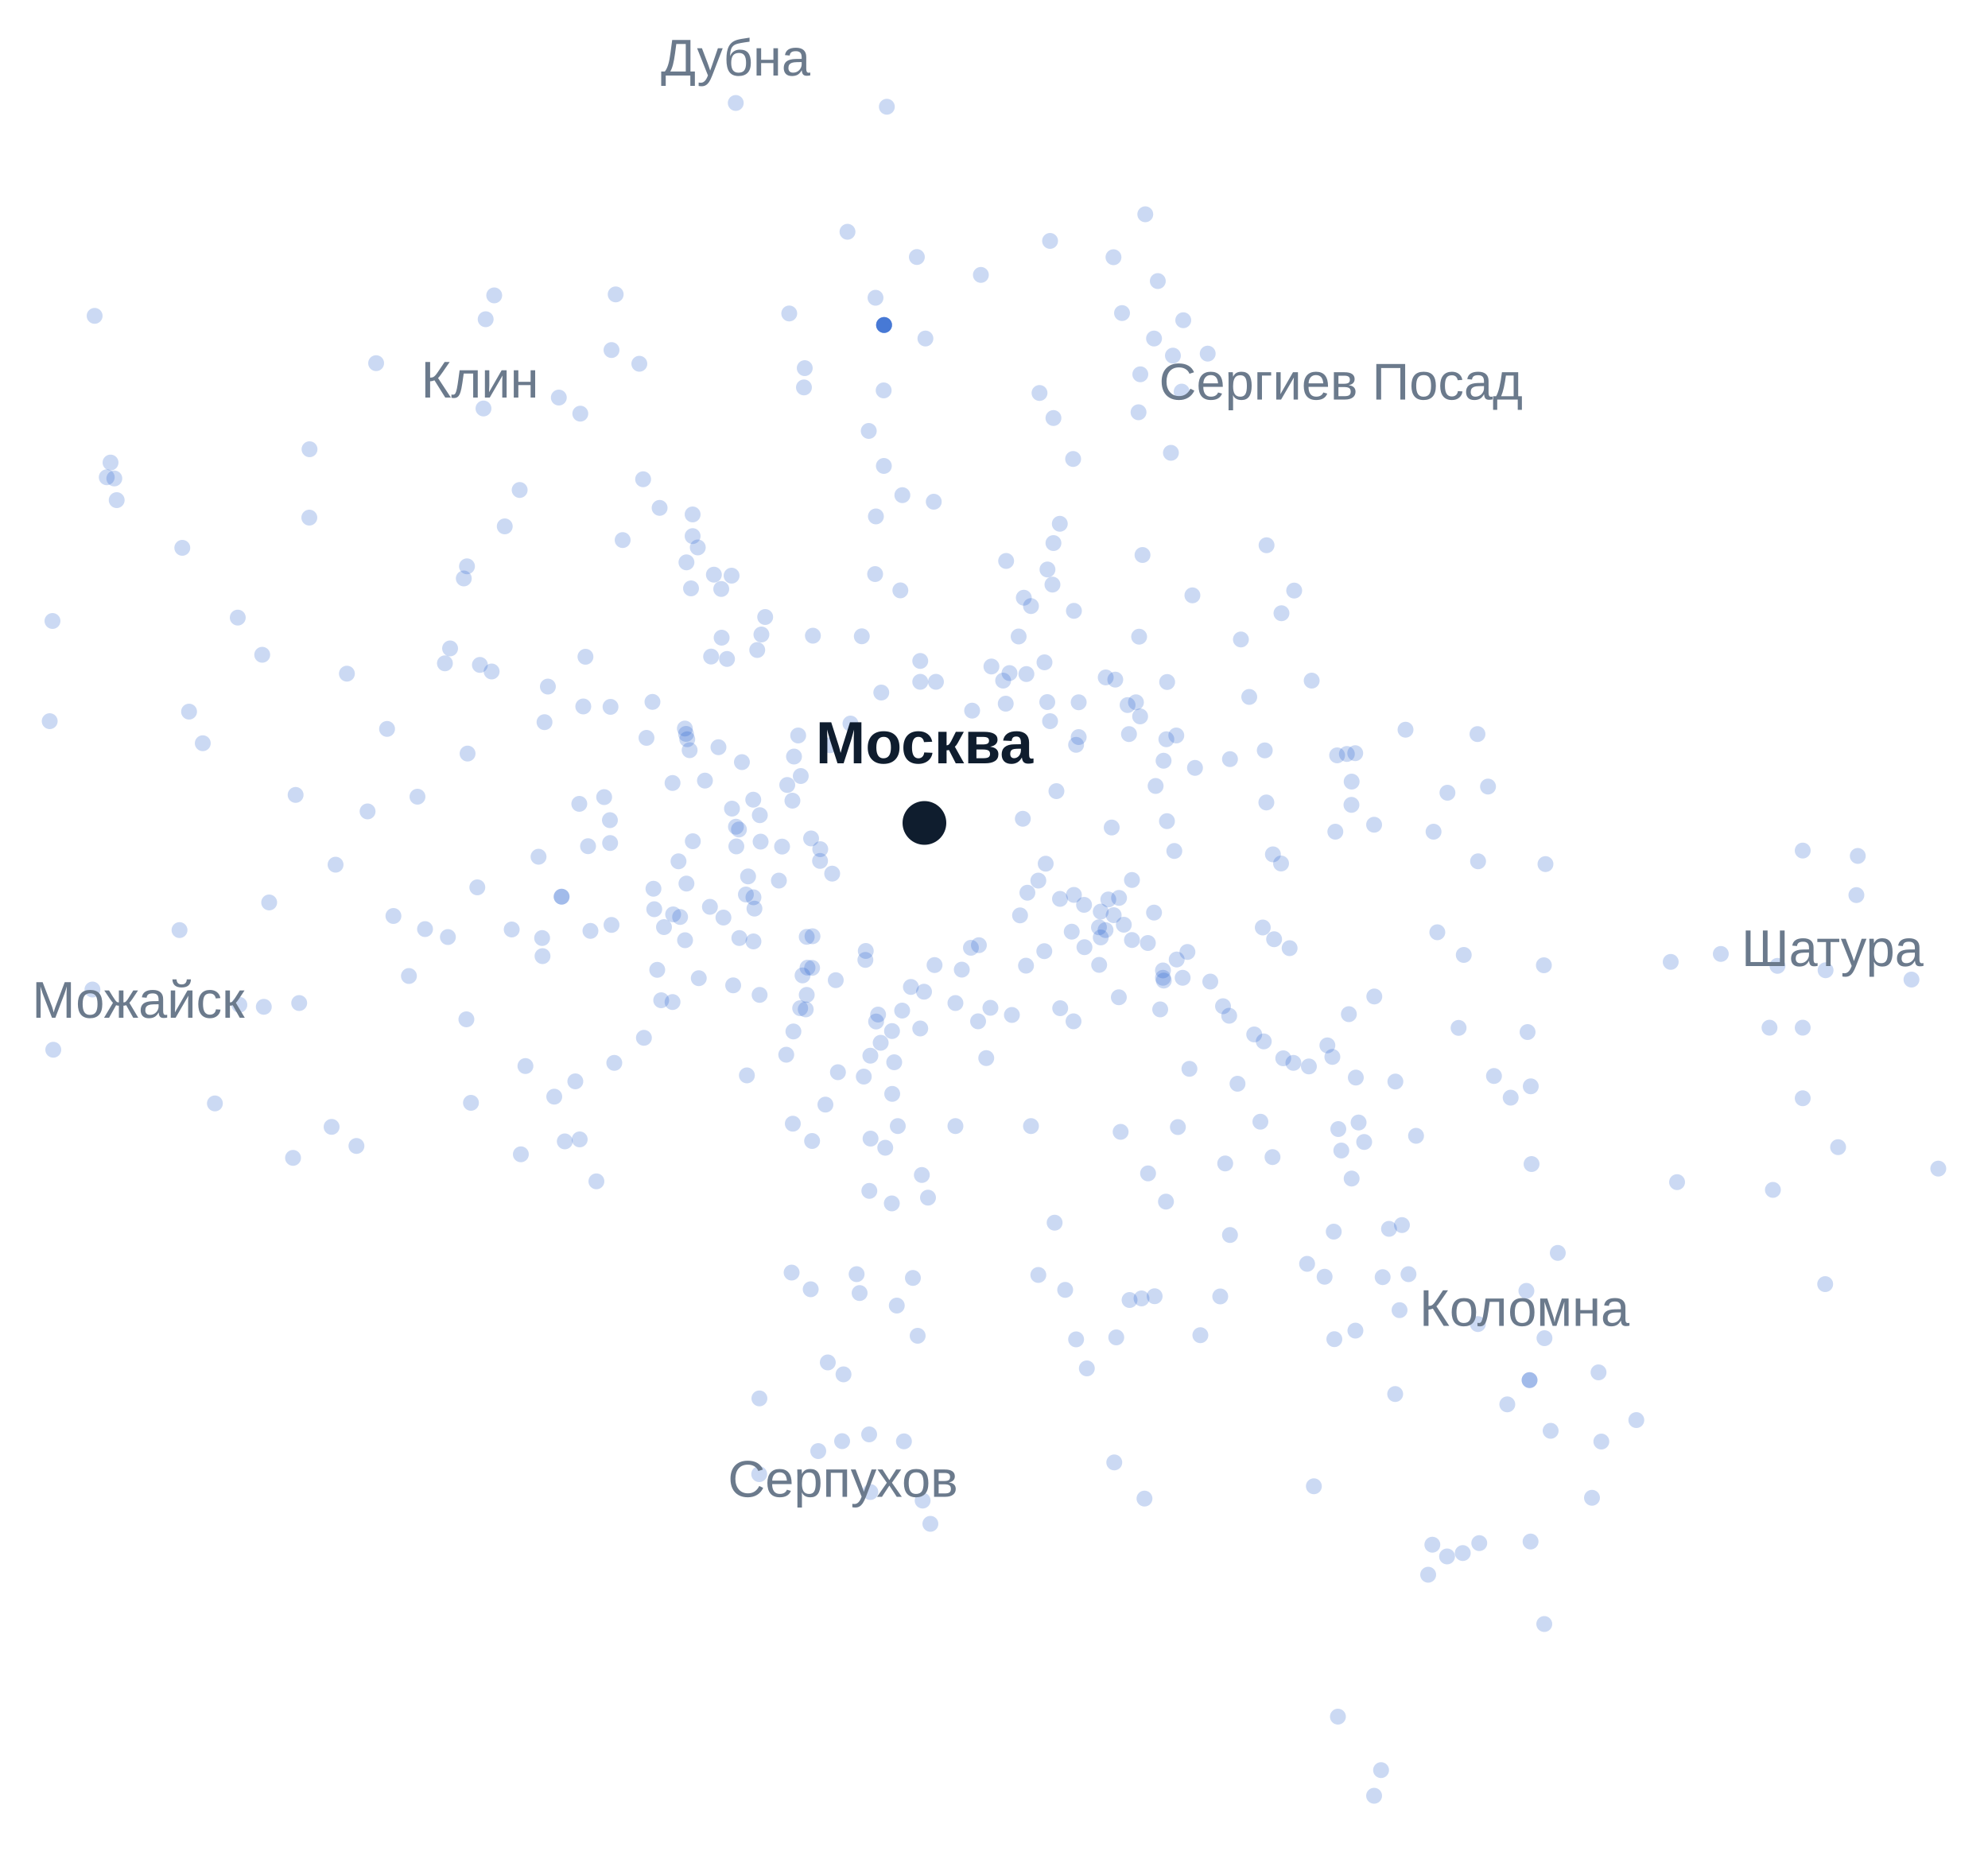
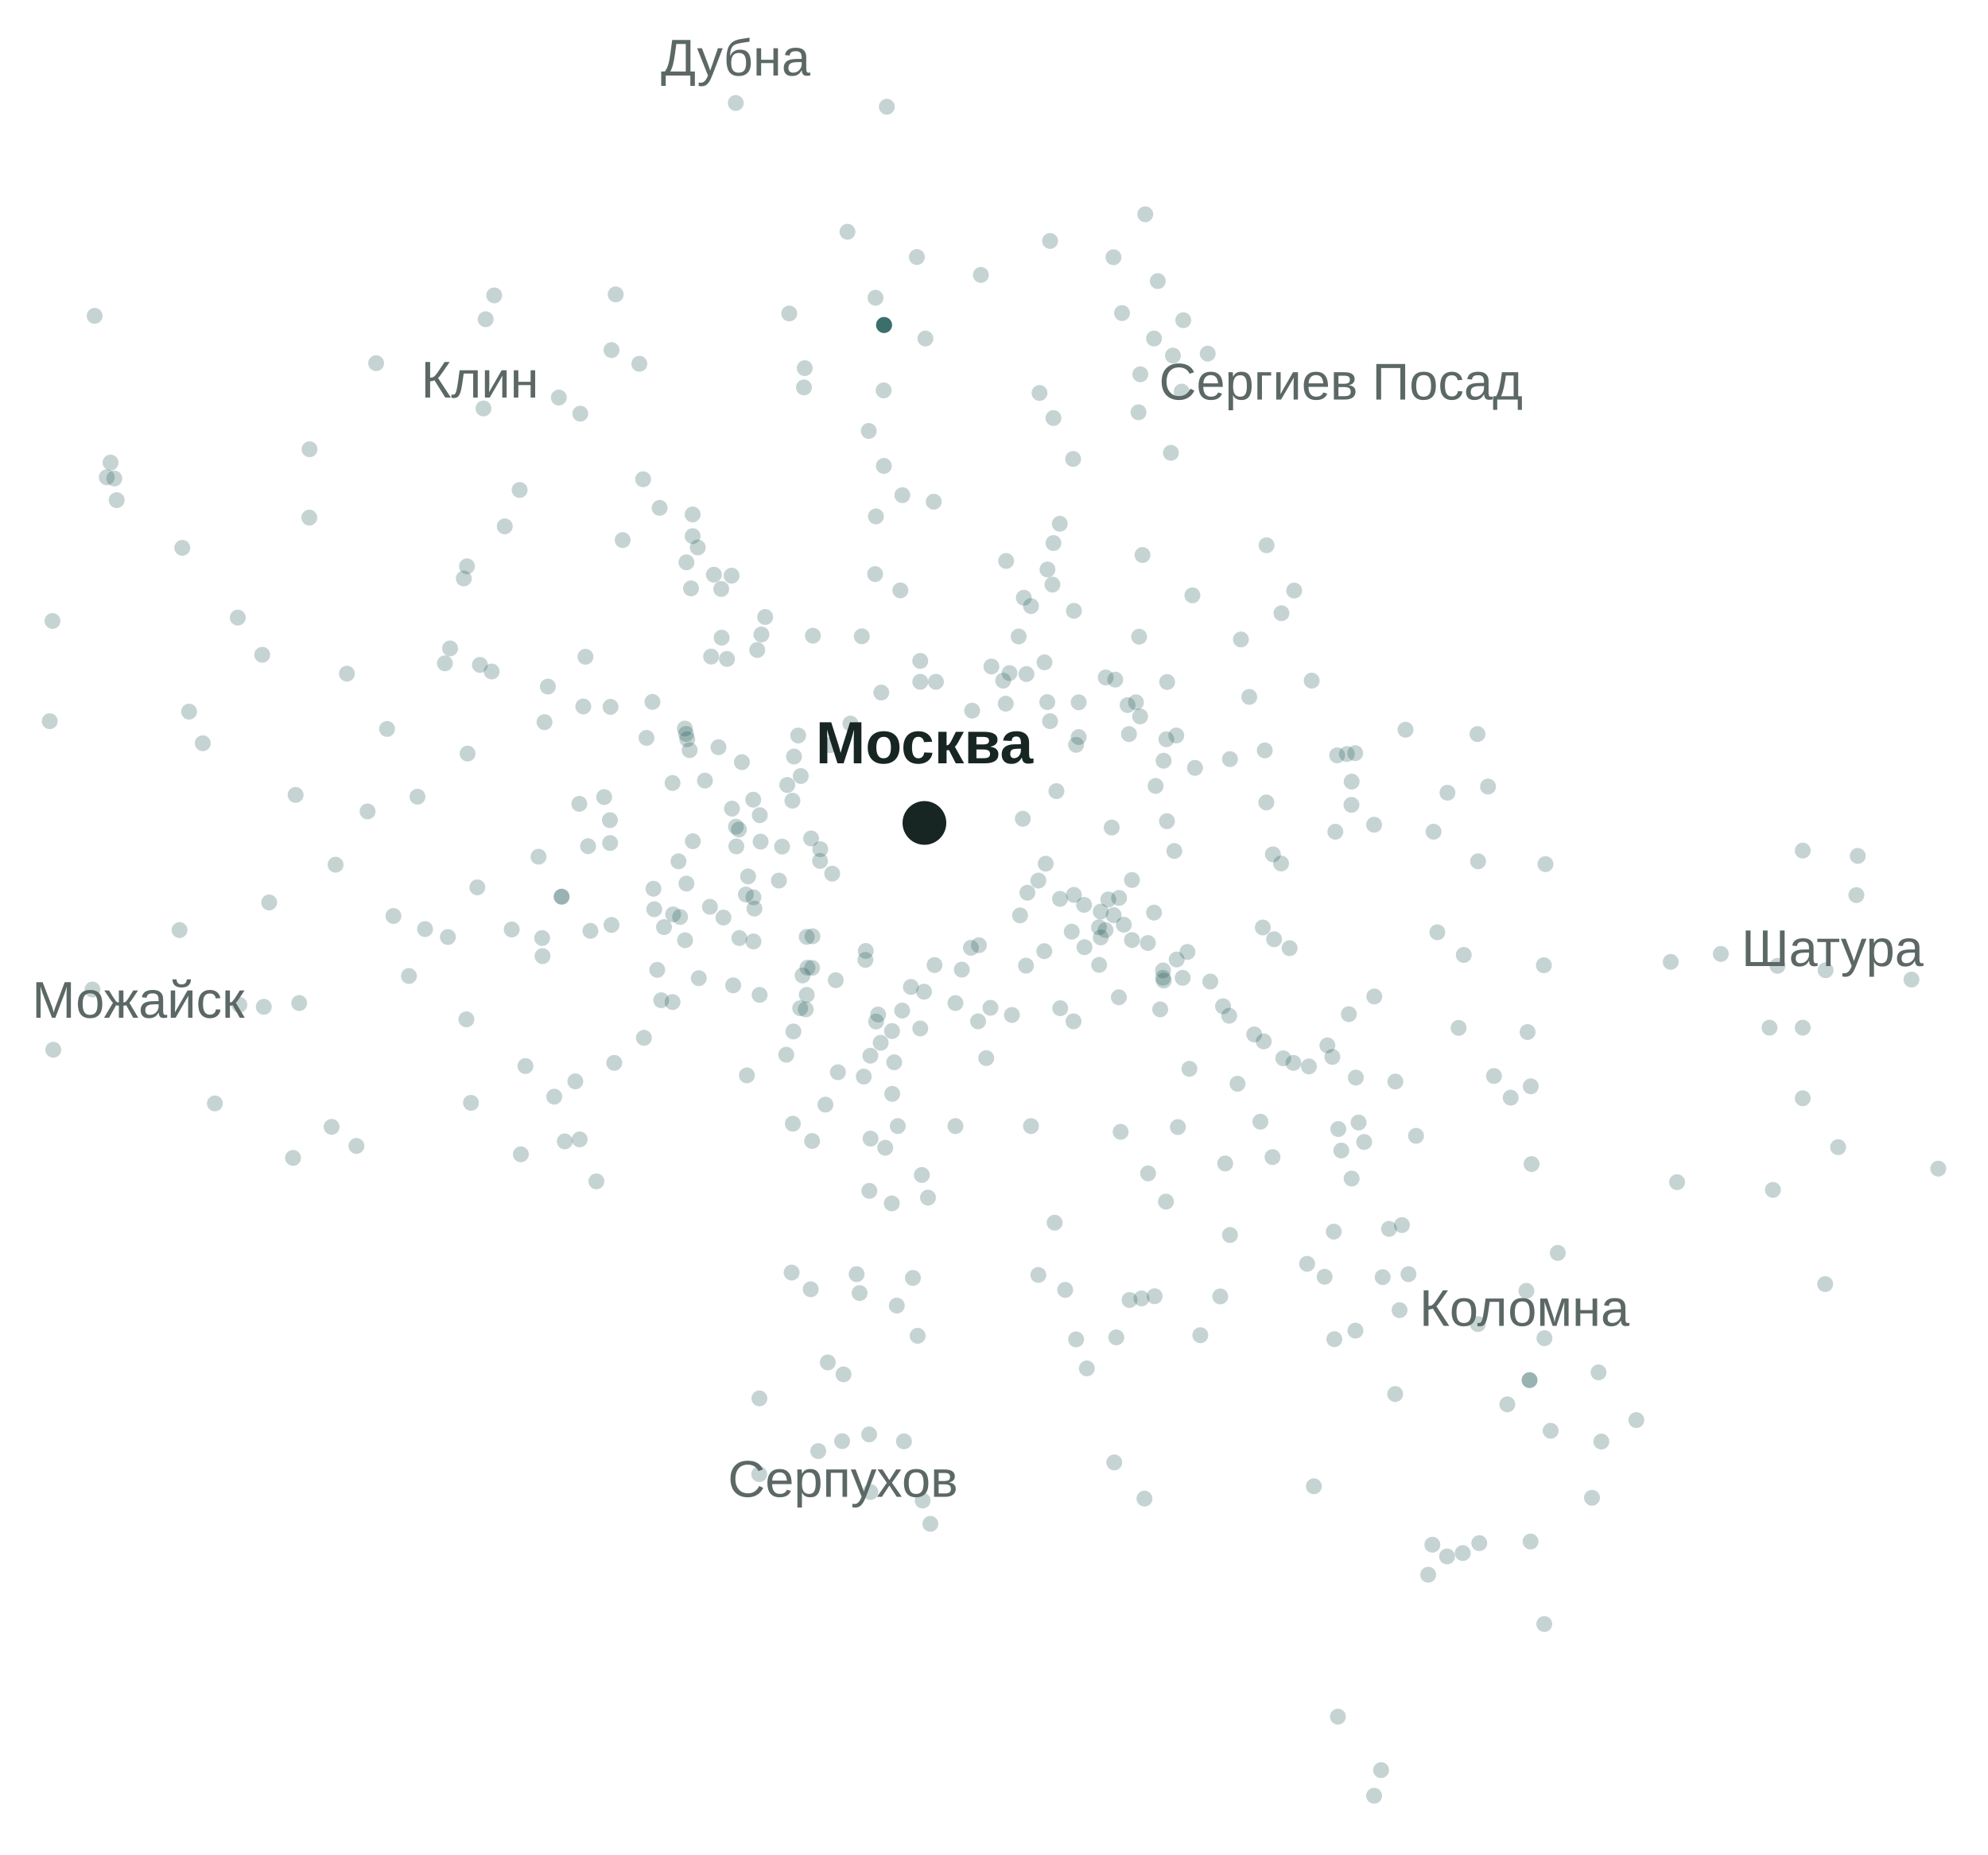
<svg xmlns="http://www.w3.org/2000/svg" viewBox="0 0 1000 933">
-   <g fill="#1556c8" fill-opacity=".22">
+   <g fill="#0f4d4a" fill-opacity=".24">
    <circle cx="464.8" cy="416.2" r="4" />
    <circle cx="398.8" cy="565.3" r="4" />
    <circle cx="405.3" cy="507.8" r="4" />
    <circle cx="420.4" cy="493.1" r="4" />
    <circle cx="435.5" cy="478.4" r="4" />
    <circle cx="443.0" cy="524.6" r="4" />
    <circle cx="380.9" cy="327.0" r="4" />
    <circle cx="448.7" cy="518.7" r="4" />
    <circle cx="309.0" cy="534.7" r="4" />
    <circle cx="408.5" cy="574.0" r="4" />
    <circle cx="371.9" cy="471.9" r="4" />
    <circle cx="435.3" cy="482.9" r="4" />
    <circle cx="395.5" cy="530.6" r="4" />
    <circle cx="415.2" cy="555.7" r="4" />
    <circle cx="406.2" cy="486.8" r="4" />
    <circle cx="379.0" cy="473.6" r="4" />
    <circle cx="403.7" cy="490.7" r="4" />
    <circle cx="408.7" cy="471.0" r="4" />
    <circle cx="441.7" cy="510.4" r="4" />
    <circle cx="368.8" cy="495.7" r="4" />
    <circle cx="405.8" cy="471.3" r="4" />
    <circle cx="405.8" cy="500.5" r="4" />
    <circle cx="440.7" cy="513.9" r="4" />
    <circle cx="382.1" cy="500.5" r="4" />
    <circle cx="402.5" cy="507.2" r="4" />
    <circle cx="399.1" cy="518.9" r="4" />
    <circle cx="408.5" cy="486.9" r="4" />
    <circle cx="375.7" cy="541.0" r="4" />
    <circle cx="421.5" cy="539.4" r="4" />
    <circle cx="453.8" cy="508.4" r="4" />
    <circle cx="323.9" cy="522.1" r="4" />
    <circle cx="776.6" cy="485.6" r="4" />
    <circle cx="701.8" cy="701.3" r="4" />
    <circle cx="531.4" cy="398.0" r="4" />
    <circle cx="671.2" cy="673.7" r="4" />
    <circle cx="672.6" cy="380.0" r="4" />
    <circle cx="587.0" cy="413.1" r="4" />
    <circle cx="659.8" cy="342.4" r="4" />
    <circle cx="677.5" cy="379.3" r="4" />
    <circle cx="636.2" cy="377.5" r="4" />
    <circle cx="651.0" cy="297.1" r="4" />
    <circle cx="601.1" cy="386.3" r="4" />
    <circle cx="618.7" cy="381.9" r="4" />
    <circle cx="581.3" cy="395.4" r="4" />
    <circle cx="644.6" cy="308.5" r="4" />
    <circle cx="590.7" cy="428.1" r="4" />
    <circle cx="628.4" cy="350.6" r="4" />
    <circle cx="598.3" cy="537.7" r="4" />
    <circle cx="526.0" cy="434.5" r="4" />
    <circle cx="461.2" cy="129.3" r="4" />
    <circle cx="166.8" cy="566.9" r="4" />
    <circle cx="376.3" cy="440.9" r="4" />
    <circle cx="119.6" cy="310.7" r="4" />
    <circle cx="102.0" cy="373.9" r="4" />
    <circle cx="95.1" cy="358.0" r="4" />
    <circle cx="174.5" cy="338.9" r="4" />
    <circle cx="155.7" cy="226.0" r="4" />
    <circle cx="155.6" cy="260.4" r="4" />
    <circle cx="131.9" cy="329.4" r="4" />
    <circle cx="91.7" cy="275.6" r="4" />
    <circle cx="670.2" cy="531.7" r="4" />
    <circle cx="701.9" cy="544.1" r="4" />
    <circle cx="658.4" cy="536.5" r="4" />
    <circle cx="667.7" cy="525.9" r="4" />
    <circle cx="650.6" cy="534.7" r="4" />
    <circle cx="682.0" cy="542.1" r="4" />
    <circle cx="645.5" cy="532.4" r="4" />
    <circle cx="635.7" cy="523.9" r="4" />
    <circle cx="686.2" cy="574.5" r="4" />
    <circle cx="678.5" cy="510.2" r="4" />
    <circle cx="679.9" cy="592.9" r="4" />
    <circle cx="674.7" cy="578.8" r="4" />
    <circle cx="712.3" cy="571.4" r="4" />
    <circle cx="630.9" cy="520.4" r="4" />
    <circle cx="683.4" cy="564.7" r="4" />
    <circle cx="223.8" cy="333.7" r="4" />
    <circle cx="644.4" cy="434.4" r="4" />
    <circle cx="777.4" cy="434.7" r="4" />
    <circle cx="723.0" cy="469.0" r="4" />
    <circle cx="728.1" cy="398.8" r="4" />
    <circle cx="404.4" cy="194.9" r="4" />
    <circle cx="444.6" cy="234.4" r="4" />
    <circle cx="444.5" cy="196.4" r="4" />
    <circle cx="453.9" cy="249.1" r="4" />
    <circle cx="440.6" cy="259.8" r="4" />
    <circle cx="440.4" cy="149.8" r="4" />
    <circle cx="397.0" cy="157.7" r="4" />
    <circle cx="440.2" cy="288.8" r="4" />
    <circle cx="469.7" cy="252.4" r="4" />
    <circle cx="404.8" cy="185.2" r="4" />
    <circle cx="493.4" cy="138.3" r="4" />
    <circle cx="444.7" cy="163.5" r="4" />
    <circle cx="444.7" cy="163.5" r="4" />
    <circle cx="444.7" cy="163.5" r="4" />
    <circle cx="444.7" cy="163.5" r="4" />
    <circle cx="444.7" cy="163.5" r="4" />
    <circle cx="444.7" cy="163.5" r="4" />
    <circle cx="465.5" cy="170.3" r="4" />
    <circle cx="437.0" cy="216.8" r="4" />
    <circle cx="443.3" cy="348.4" r="4" />
    <circle cx="496.1" cy="532.3" r="4" />
    <circle cx="721.1" cy="418.4" r="4" />
    <circle cx="370.1" cy="51.8" r="4" />
    <circle cx="759.9" cy="552.2" r="4" />
    <circle cx="770.4" cy="585.6" r="4" />
    <circle cx="751.5" cy="541.3" r="4" />
    <circle cx="843.6" cy="594.7" r="4" />
    <circle cx="783.6" cy="630.3" r="4" />
    <circle cx="770.0" cy="546.5" r="4" />
    <circle cx="768.4" cy="519.2" r="4" />
    <circle cx="569.4" cy="472.9" r="4" />
    <circle cx="291.6" cy="573.2" r="4" />
    <circle cx="426.3" cy="116.6" r="4" />
    <circle cx="735.8" cy="781.3" r="4" />
    <circle cx="727.9" cy="783.0" r="4" />
    <circle cx="776.8" cy="817.0" r="4" />
    <circle cx="769.9" cy="775.5" r="4" />
    <circle cx="720.5" cy="777.1" r="4" />
    <circle cx="744.1" cy="776.3" r="4" />
    <circle cx="718.4" cy="792.2" r="4" />
    <circle cx="767.8" cy="649.4" r="4" />
    <circle cx="306.9" cy="424.1" r="4" />
    <circle cx="567.9" cy="369.3" r="4" />
    <circle cx="291.4" cy="404.4" r="4" />
    <circle cx="733.7" cy="517.1" r="4" />
    <circle cx="328.2" cy="353.1" r="4" />
    <circle cx="294.5" cy="330.4" r="4" />
    <circle cx="275.6" cy="345.4" r="4" />
    <circle cx="361.4" cy="375.9" r="4" />
    <circle cx="307.1" cy="355.6" r="4" />
    <circle cx="273.9" cy="363.3" r="4" />
    <circle cx="247.3" cy="337.8" r="4" />
    <circle cx="226.4" cy="326.2" r="4" />
    <circle cx="235.2" cy="379.1" r="4" />
    <circle cx="354.6" cy="392.7" r="4" />
    <circle cx="325.2" cy="371.2" r="4" />
    <circle cx="293.4" cy="355.4" r="4" />
    <circle cx="338.3" cy="393.9" r="4" />
    <circle cx="346.9" cy="377.4" r="4" />
    <circle cx="241.4" cy="334.5" r="4" />
    <circle cx="344.5" cy="366.5" r="4" />
    <circle cx="345.7" cy="371.9" r="4" />
    <circle cx="345.1" cy="369.2" r="4" />
    <circle cx="575.7" cy="753.9" r="4" />
    <circle cx="291.9" cy="208.1" r="4" />
    <circle cx="189.2" cy="182.7" r="4" />
    <circle cx="243.2" cy="205.5" r="4" />
    <circle cx="321.6" cy="183.0" r="4" />
    <circle cx="281.1" cy="200.0" r="4" />
    <circle cx="261.4" cy="246.5" r="4" />
    <circle cx="234.9" cy="284.9" r="4" />
    <circle cx="233.3" cy="291.0" r="4" />
    <circle cx="244.3" cy="160.6" r="4" />
    <circle cx="309.7" cy="148.1" r="4" />
    <circle cx="248.6" cy="148.6" r="4" />
    <circle cx="307.6" cy="176.1" r="4" />
    <circle cx="704.0" cy="659.1" r="4" />
    <circle cx="673.2" cy="568.0" r="4" />
    <circle cx="505.9" cy="354.0" r="4" />
    <circle cx="591.7" cy="370.0" r="4" />
    <circle cx="516.8" cy="449.1" r="4" />
    <circle cx="398.6" cy="402.8" r="4" />
    <circle cx="382.2" cy="410.1" r="4" />
    <circle cx="378.9" cy="402.3" r="4" />
    <circle cx="368.2" cy="406.8" r="4" />
    <circle cx="402.8" cy="390.4" r="4" />
    <circle cx="370.2" cy="415.9" r="4" />
    <circle cx="373.2" cy="383.4" r="4" />
    <circle cx="396.0" cy="394.9" r="4" />
    <circle cx="401.5" cy="370.0" r="4" />
    <circle cx="371.7" cy="417.3" r="4" />
    <circle cx="417.5" cy="374.9" r="4" />
    <circle cx="344.6" cy="473.0" r="4" />
    <circle cx="736.3" cy="480.4" r="4" />
    <circle cx="464.8" cy="498.9" r="4" />
    <circle cx="470.1" cy="485.5" r="4" />
    <circle cx="458.2" cy="496.5" r="4" />
    <circle cx="483.8" cy="487.8" r="4" />
    <circle cx="533.3" cy="507.2" r="4" />
    <circle cx="498.2" cy="507.0" r="4" />
    <circle cx="516.1" cy="485.8" r="4" />
    <circle cx="492.4" cy="475.5" r="4" />
    <circle cx="488.4" cy="476.8" r="4" />
    <circle cx="253.9" cy="264.8" r="4" />
    <circle cx="743.5" cy="433.3" r="4" />
    <circle cx="433.5" cy="320.1" r="4" />
    <circle cx="586.7" cy="371.9" r="4" />
    <circle cx="57.5" cy="240.7" r="4" />
    <circle cx="53.7" cy="240.1" r="4" />
    <circle cx="47.6" cy="158.9" r="4" />
    <circle cx="55.6" cy="232.7" r="4" />
    <circle cx="58.7" cy="251.6" r="4" />
    <circle cx="823.1" cy="714.4" r="4" />
    <circle cx="800.8" cy="753.5" r="4" />
    <circle cx="780.0" cy="719.8" r="4" />
    <circle cx="776.9" cy="673.2" r="4" />
    <circle cx="769.4" cy="694.3" r="4" />
    <circle cx="804.1" cy="690.4" r="4" />
    <circle cx="758.2" cy="706.5" r="4" />
    <circle cx="769.4" cy="694.3" r="4" />
    <circle cx="805.5" cy="725.2" r="4" />
    <circle cx="525.3" cy="478.5" r="4" />
    <circle cx="513.1" cy="460.5" r="4" />
    <circle cx="540.2" cy="450.2" r="4" />
    <circle cx="522.3" cy="443.0" r="4" />
    <circle cx="545.3" cy="455.2" r="4" />
    <circle cx="539.1" cy="468.7" r="4" />
    <circle cx="545.5" cy="476.5" r="4" />
    <circle cx="533.2" cy="452.2" r="4" />
    <circle cx="743.2" cy="369.3" r="4" />
    <circle cx="587.1" cy="343.1" r="4" />
    <circle cx="90.3" cy="467.9" r="4" />
    <circle cx="135.4" cy="454.0" r="4" />
    <circle cx="132.7" cy="506.5" r="4" />
    <circle cx="26.8" cy="528.1" r="4" />
    <circle cx="120.4" cy="505.5" r="4" />
    <circle cx="150.5" cy="504.6" r="4" />
    <circle cx="108.1" cy="555.1" r="4" />
    <circle cx="46.5" cy="497.8" r="4" />
    <circle cx="470.8" cy="343.0" r="4" />
    <circle cx="452.9" cy="297.0" r="4" />
    <circle cx="489.0" cy="357.5" r="4" />
    <circle cx="462.9" cy="343.0" r="4" />
    <circle cx="462.9" cy="332.5" r="4" />
    <circle cx="351.5" cy="492.1" r="4" />
    <circle cx="284.1" cy="574.2" r="4" />
    <circle cx="147.4" cy="582.5" r="4" />
    <circle cx="179.3" cy="576.5" r="4" />
    <circle cx="234.6" cy="512.8" r="4" />
    <circle cx="330.6" cy="487.9" r="4" />
    <circle cx="300.0" cy="594.3" r="4" />
    <circle cx="278.8" cy="551.7" r="4" />
    <circle cx="262.0" cy="580.7" r="4" />
    <circle cx="289.4" cy="544.0" r="4" />
    <circle cx="332.6" cy="503.2" r="4" />
    <circle cx="338.3" cy="504.1" r="4" />
    <circle cx="264.3" cy="536.3" r="4" />
    <circle cx="670.9" cy="619.6" r="4" />
    <circle cx="708.5" cy="641.0" r="4" />
    <circle cx="657.5" cy="635.8" r="4" />
    <circle cx="236.9" cy="554.8" r="4" />
    <circle cx="640.3" cy="429.8" r="4" />
    <circle cx="393.4" cy="425.9" r="4" />
    <circle cx="382.6" cy="423.4" r="4" />
    <circle cx="338.6" cy="460.0" r="4" />
    <circle cx="379.0" cy="451.4" r="4" />
    <circle cx="334.0" cy="466.4" r="4" />
    <circle cx="370.4" cy="425.8" r="4" />
    <circle cx="306.8" cy="412.6" r="4" />
    <circle cx="270.9" cy="431.0" r="4" />
    <circle cx="295.8" cy="425.7" r="4" />
    <circle cx="303.9" cy="401.0" r="4" />
    <circle cx="357.1" cy="456.2" r="4" />
    <circle cx="363.9" cy="461.6" r="4" />
    <circle cx="375.2" cy="450.0" r="4" />
    <circle cx="418.6" cy="439.5" r="4" />
    <circle cx="329.1" cy="457.4" r="4" />
    <circle cx="328.7" cy="447.1" r="4" />
    <circle cx="272.9" cy="481.0" r="4" />
    <circle cx="379.5" cy="457.1" r="4" />
    <circle cx="342.1" cy="461.3" r="4" />
    <circle cx="345.3" cy="444.5" r="4" />
    <circle cx="412.6" cy="427.2" r="4" />
    <circle cx="257.4" cy="467.6" r="4" />
    <circle cx="282.5" cy="451.1" r="4" />
    <circle cx="272.7" cy="471.9" r="4" />
    <circle cx="282.5" cy="451.1" r="4" />
    <circle cx="412.5" cy="433.1" r="4" />
    <circle cx="391.8" cy="443.0" r="4" />
    <circle cx="408.0" cy="421.8" r="4" />
    <circle cx="341.3" cy="433.3" r="4" />
    <circle cx="348.5" cy="423.2" r="4" />
    <circle cx="297.0" cy="468.3" r="4" />
    <circle cx="307.6" cy="465.3" r="4" />
    <circle cx="660.9" cy="747.7" r="4" />
    <circle cx="748.5" cy="395.7" r="4" />
    <circle cx="679.9" cy="393.2" r="4" />
    <circle cx="691.2" cy="414.9" r="4" />
    <circle cx="681.7" cy="378.9" r="4" />
    <circle cx="679.8" cy="404.9" r="4" />
    <circle cx="671.7" cy="418.4" r="4" />
    <circle cx="681.8" cy="669.4" r="4" />
    <circle cx="705.2" cy="616.3" r="4" />
    <circle cx="743.4" cy="666.1" r="4" />
    <circle cx="462.9" cy="517.4" r="4" />
    <circle cx="437.8" cy="531.1" r="4" />
    <circle cx="448.8" cy="550.3" r="4" />
    <circle cx="434.5" cy="541.6" r="4" />
    <circle cx="445.3" cy="577.4" r="4" />
    <circle cx="437.9" cy="572.8" r="4" />
    <circle cx="449.8" cy="534.4" r="4" />
    <circle cx="451.6" cy="566.5" r="4" />
    <circle cx="480.6" cy="504.6" r="4" />
    <circle cx="567.2" cy="354.7" r="4" />
    <circle cx="480.6" cy="566.5" r="4" />
    <circle cx="666.3" cy="642.3" r="4" />
    <circle cx="381.9" cy="741.6" r="4" />
    <circle cx="518.6" cy="566.5" r="4" />
    <circle cx="533.1" cy="263.5" r="4" />
    <circle cx="518.6" cy="304.9" r="4" />
    <circle cx="506.1" cy="282.2" r="4" />
    <circle cx="526.9" cy="286.5" r="4" />
    <circle cx="525.4" cy="333.2" r="4" />
    <circle cx="574.7" cy="279.2" r="4" />
    <circle cx="529.4" cy="294.1" r="4" />
    <circle cx="515.0" cy="300.7" r="4" />
    <circle cx="512.4" cy="320.2" r="4" />
    <circle cx="529.9" cy="273.2" r="4" />
    <circle cx="516.3" cy="339.1" r="4" />
    <circle cx="507.8" cy="338.6" r="4" />
    <circle cx="504.6" cy="342.4" r="4" />
    <circle cx="540.2" cy="307.3" r="4" />
    <circle cx="498.7" cy="335.3" r="4" />
    <circle cx="464.1" cy="754.9" r="4" />
    <circle cx="695.5" cy="642.5" r="4" />
    <circle cx="560.2" cy="460.4" r="4" />
    <circle cx="556.1" cy="467.9" r="4" />
    <circle cx="552.8" cy="466.5" r="4" />
    <circle cx="553.7" cy="471.6" r="4" />
    <circle cx="562.9" cy="451.7" r="4" />
    <circle cx="569.4" cy="442.7" r="4" />
    <circle cx="563.7" cy="569.4" r="4" />
    <circle cx="635.2" cy="466.6" r="4" />
    <circle cx="640.9" cy="472.5" r="4" />
    <circle cx="597.3" cy="478.9" r="4" />
    <circle cx="585.4" cy="493.3" r="4" />
    <circle cx="594.9" cy="491.9" r="4" />
    <circle cx="585.0" cy="488.2" r="4" />
    <circle cx="585.0" cy="491.9" r="4" />
    <circle cx="565.3" cy="465.2" r="4" />
    <circle cx="540.0" cy="513.8" r="4" />
    <circle cx="577.4" cy="474.4" r="4" />
    <circle cx="615.2" cy="506.2" r="4" />
    <circle cx="618.3" cy="511.0" r="4" />
    <circle cx="592.5" cy="567.0" r="4" />
    <circle cx="577.5" cy="590.3" r="4" />
    <circle cx="648.7" cy="477.0" r="4" />
    <circle cx="591.9" cy="482.7" r="4" />
    <circle cx="557.5" cy="452.5" r="4" />
    <circle cx="622.5" cy="545.2" r="4" />
    <circle cx="608.8" cy="493.8" r="4" />
    <circle cx="562.8" cy="501.7" r="4" />
    <circle cx="583.6" cy="507.8" r="4" />
    <circle cx="553.7" cy="458.6" r="4" />
    <circle cx="640.1" cy="582.1" r="4" />
    <circle cx="634.0" cy="564.3" r="4" />
    <circle cx="580.5" cy="459.1" r="4" />
    <circle cx="552.9" cy="485.4" r="4" />
    <circle cx="514.5" cy="411.9" r="4" />
    <circle cx="933.8" cy="450.3" r="4" />
    <circle cx="148.7" cy="399.9" r="4" />
    <circle cx="205.7" cy="491.0" r="4" />
    <circle cx="213.8" cy="467.4" r="4" />
    <circle cx="240.1" cy="446.4" r="4" />
    <circle cx="197.9" cy="460.8" r="4" />
    <circle cx="184.9" cy="408.2" r="4" />
    <circle cx="194.7" cy="366.7" r="4" />
    <circle cx="168.8" cy="435.0" r="4" />
    <circle cx="225.3" cy="471.4" r="4" />
    <circle cx="210.0" cy="400.8" r="4" />
    <circle cx="573.5" cy="360.4" r="4" />
    <circle cx="399.4" cy="380.6" r="4" />
    <circle cx="594.4" cy="197.0" r="4" />
    <circle cx="607.5" cy="177.9" r="4" />
    <circle cx="590.0" cy="178.9" r="4" />
    <circle cx="582.4" cy="141.4" r="4" />
    <circle cx="522.9" cy="197.7" r="4" />
    <circle cx="529.9" cy="210.3" r="4" />
    <circle cx="595.2" cy="161.1" r="4" />
    <circle cx="589.0" cy="227.8" r="4" />
    <circle cx="580.5" cy="170.3" r="4" />
    <circle cx="564.4" cy="157.5" r="4" />
    <circle cx="576.1" cy="107.8" r="4" />
    <circle cx="572.7" cy="207.4" r="4" />
    <circle cx="573.6" cy="188.3" r="4" />
    <circle cx="539.8" cy="230.9" r="4" />
    <circle cx="528.2" cy="121.2" r="4" />
    <circle cx="560.1" cy="129.4" r="4" />
    <circle cx="528.2" cy="362.8" r="4" />
    <circle cx="694.7" cy="890.5" r="4" />
    <circle cx="25.0" cy="362.8" r="4" />
    <circle cx="423.6" cy="725.0" r="4" />
    <circle cx="424.3" cy="691.4" r="4" />
    <circle cx="437.2" cy="721.6" r="4" />
    <circle cx="454.7" cy="725.1" r="4" />
    <circle cx="411.6" cy="730.0" r="4" />
    <circle cx="468.0" cy="766.6" r="4" />
    <circle cx="437.8" cy="750.6" r="4" />
    <circle cx="382.0" cy="703.5" r="4" />
    <circle cx="416.4" cy="685.4" r="4" />
    <circle cx="691.3" cy="501.3" r="4" />
    <circle cx="363.0" cy="320.8" r="4" />
    <circle cx="365.7" cy="331.5" r="4" />
    <circle cx="357.7" cy="330.3" r="4" />
    <circle cx="313.2" cy="271.7" r="4" />
    <circle cx="408.9" cy="319.8" r="4" />
    <circle cx="384.9" cy="310.4" r="4" />
    <circle cx="345.3" cy="282.9" r="4" />
    <circle cx="359.1" cy="289.1" r="4" />
    <circle cx="368.0" cy="289.6" r="4" />
    <circle cx="351.0" cy="275.4" r="4" />
    <circle cx="362.8" cy="296.3" r="4" />
    <circle cx="347.6" cy="296.0" r="4" />
    <circle cx="348.4" cy="258.8" r="4" />
    <circle cx="383.0" cy="319.2" r="4" />
    <circle cx="348.4" cy="269.7" r="4" />
    <circle cx="323.5" cy="241.1" r="4" />
    <circle cx="331.8" cy="255.5" r="4" />
    <circle cx="613.8" cy="652.2" r="4" />
    <circle cx="574.2" cy="653.2" r="4" />
    <circle cx="586.5" cy="604.5" r="4" />
    <circle cx="568.2" cy="654.0" r="4" />
    <circle cx="546.7" cy="688.4" r="4" />
    <circle cx="561.5" cy="672.8" r="4" />
    <circle cx="603.8" cy="671.7" r="4" />
    <circle cx="580.8" cy="652.1" r="4" />
    <circle cx="618.7" cy="621.3" r="4" />
    <circle cx="535.8" cy="648.9" r="4" />
    <circle cx="616.3" cy="585.3" r="4" />
    <circle cx="560.5" cy="735.7" r="4" />
    <circle cx="530.5" cy="615.1" r="4" />
    <circle cx="522.3" cy="641.4" r="4" />
    <circle cx="541.3" cy="673.8" r="4" />
    <circle cx="446.1" cy="53.7" r="4" />
    <circle cx="673.0" cy="863.6" r="4" />
    <circle cx="691.2" cy="903.4" r="4" />
    <circle cx="556.2" cy="340.8" r="4" />
    <circle cx="427.8" cy="364.0" r="4" />
    <circle cx="698.7" cy="618.2" r="4" />
    <circle cx="624.2" cy="321.7" r="4" />
    <circle cx="459.2" cy="642.9" r="4" />
    <circle cx="398.2" cy="640.2" r="4" />
    <circle cx="407.8" cy="648.6" r="4" />
    <circle cx="451.1" cy="656.8" r="4" />
    <circle cx="448.6" cy="605.4" r="4" />
    <circle cx="432.4" cy="650.5" r="4" />
    <circle cx="463.7" cy="591.1" r="4" />
    <circle cx="461.6" cy="672.0" r="4" />
    <circle cx="437.3" cy="599.1" r="4" />
    <circle cx="466.8" cy="602.5" r="4" />
    <circle cx="430.9" cy="641.0" r="4" />
    <circle cx="509.0" cy="510.6" r="4" />
    <circle cx="559.2" cy="416.3" r="4" />
    <circle cx="934.5" cy="430.6" r="4" />
    <circle cx="924.6" cy="577.1" r="4" />
    <circle cx="894.1" cy="485.9" r="4" />
    <circle cx="906.8" cy="427.9" r="4" />
    <circle cx="890.1" cy="517.0" r="4" />
    <circle cx="906.8" cy="517.0" r="4" />
    <circle cx="906.8" cy="552.5" r="4" />
    <circle cx="975.0" cy="587.9" r="4" />
    <circle cx="918.1" cy="646.0" r="4" />
    <circle cx="891.8" cy="598.6" r="4" />
    <circle cx="918.3" cy="488.1" r="4" />
    <circle cx="961.5" cy="492.8" r="4" />
    <circle cx="865.6" cy="479.9" r="4" />
    <circle cx="840.4" cy="483.9" r="4" />
    <circle cx="26.4" cy="312.4" r="4" />
    <circle cx="561.0" cy="341.9" r="4" />
    <circle cx="526.8" cy="353.2" r="4" />
    <circle cx="541.3" cy="374.7" r="4" />
    <circle cx="542.6" cy="370.8" r="4" />
    <circle cx="585.3" cy="382.7" r="4" />
    <circle cx="599.8" cy="299.5" r="4" />
    <circle cx="573.0" cy="320.3" r="4" />
    <circle cx="637.1" cy="274.3" r="4" />
    <circle cx="542.6" cy="353.3" r="4" />
    <circle cx="707.0" cy="367.1" r="4" />
    <circle cx="637.0" cy="403.7" r="4" />
    <circle cx="571.4" cy="353.3" r="4" />
    <circle cx="492.0" cy="513.8" r="4" />
  </g>
-   <circle cx="465" cy="414" r="11" fill="#0f1d2e" />
-   <g font-family="Arial,sans-serif" font-size="26" fill="#6b7a8c">
+   <circle cx="465" cy="414" r="11" fill="#172523" />
+   <g font-family="Arial,sans-serif" font-size="26" fill="#5c6866">
    <text x="370" y="38" text-anchor="middle">Дубна</text>
    <text x="271" y="200" text-anchor="end">Клин</text>
    <text x="583" y="201" text-anchor="start">Сергиев Посад</text>
    <text x="123" y="512" text-anchor="end">Можайск</text>
    <text x="876" y="486" text-anchor="start">Шатура</text>
    <text x="714" y="667" text-anchor="start">Коломна</text>
    <text x="424" y="753" text-anchor="middle">Серпухов</text>
  </g>
-   <text x="465" y="384" font-family="Arial,sans-serif" font-size="30" font-weight="700" fill="#0f1d2e" text-anchor="middle">Москва</text>
+   <text x="465" y="384" font-family="Arial,sans-serif" font-size="30" font-weight="700" fill="#172523" text-anchor="middle">Москва</text>
</svg>
